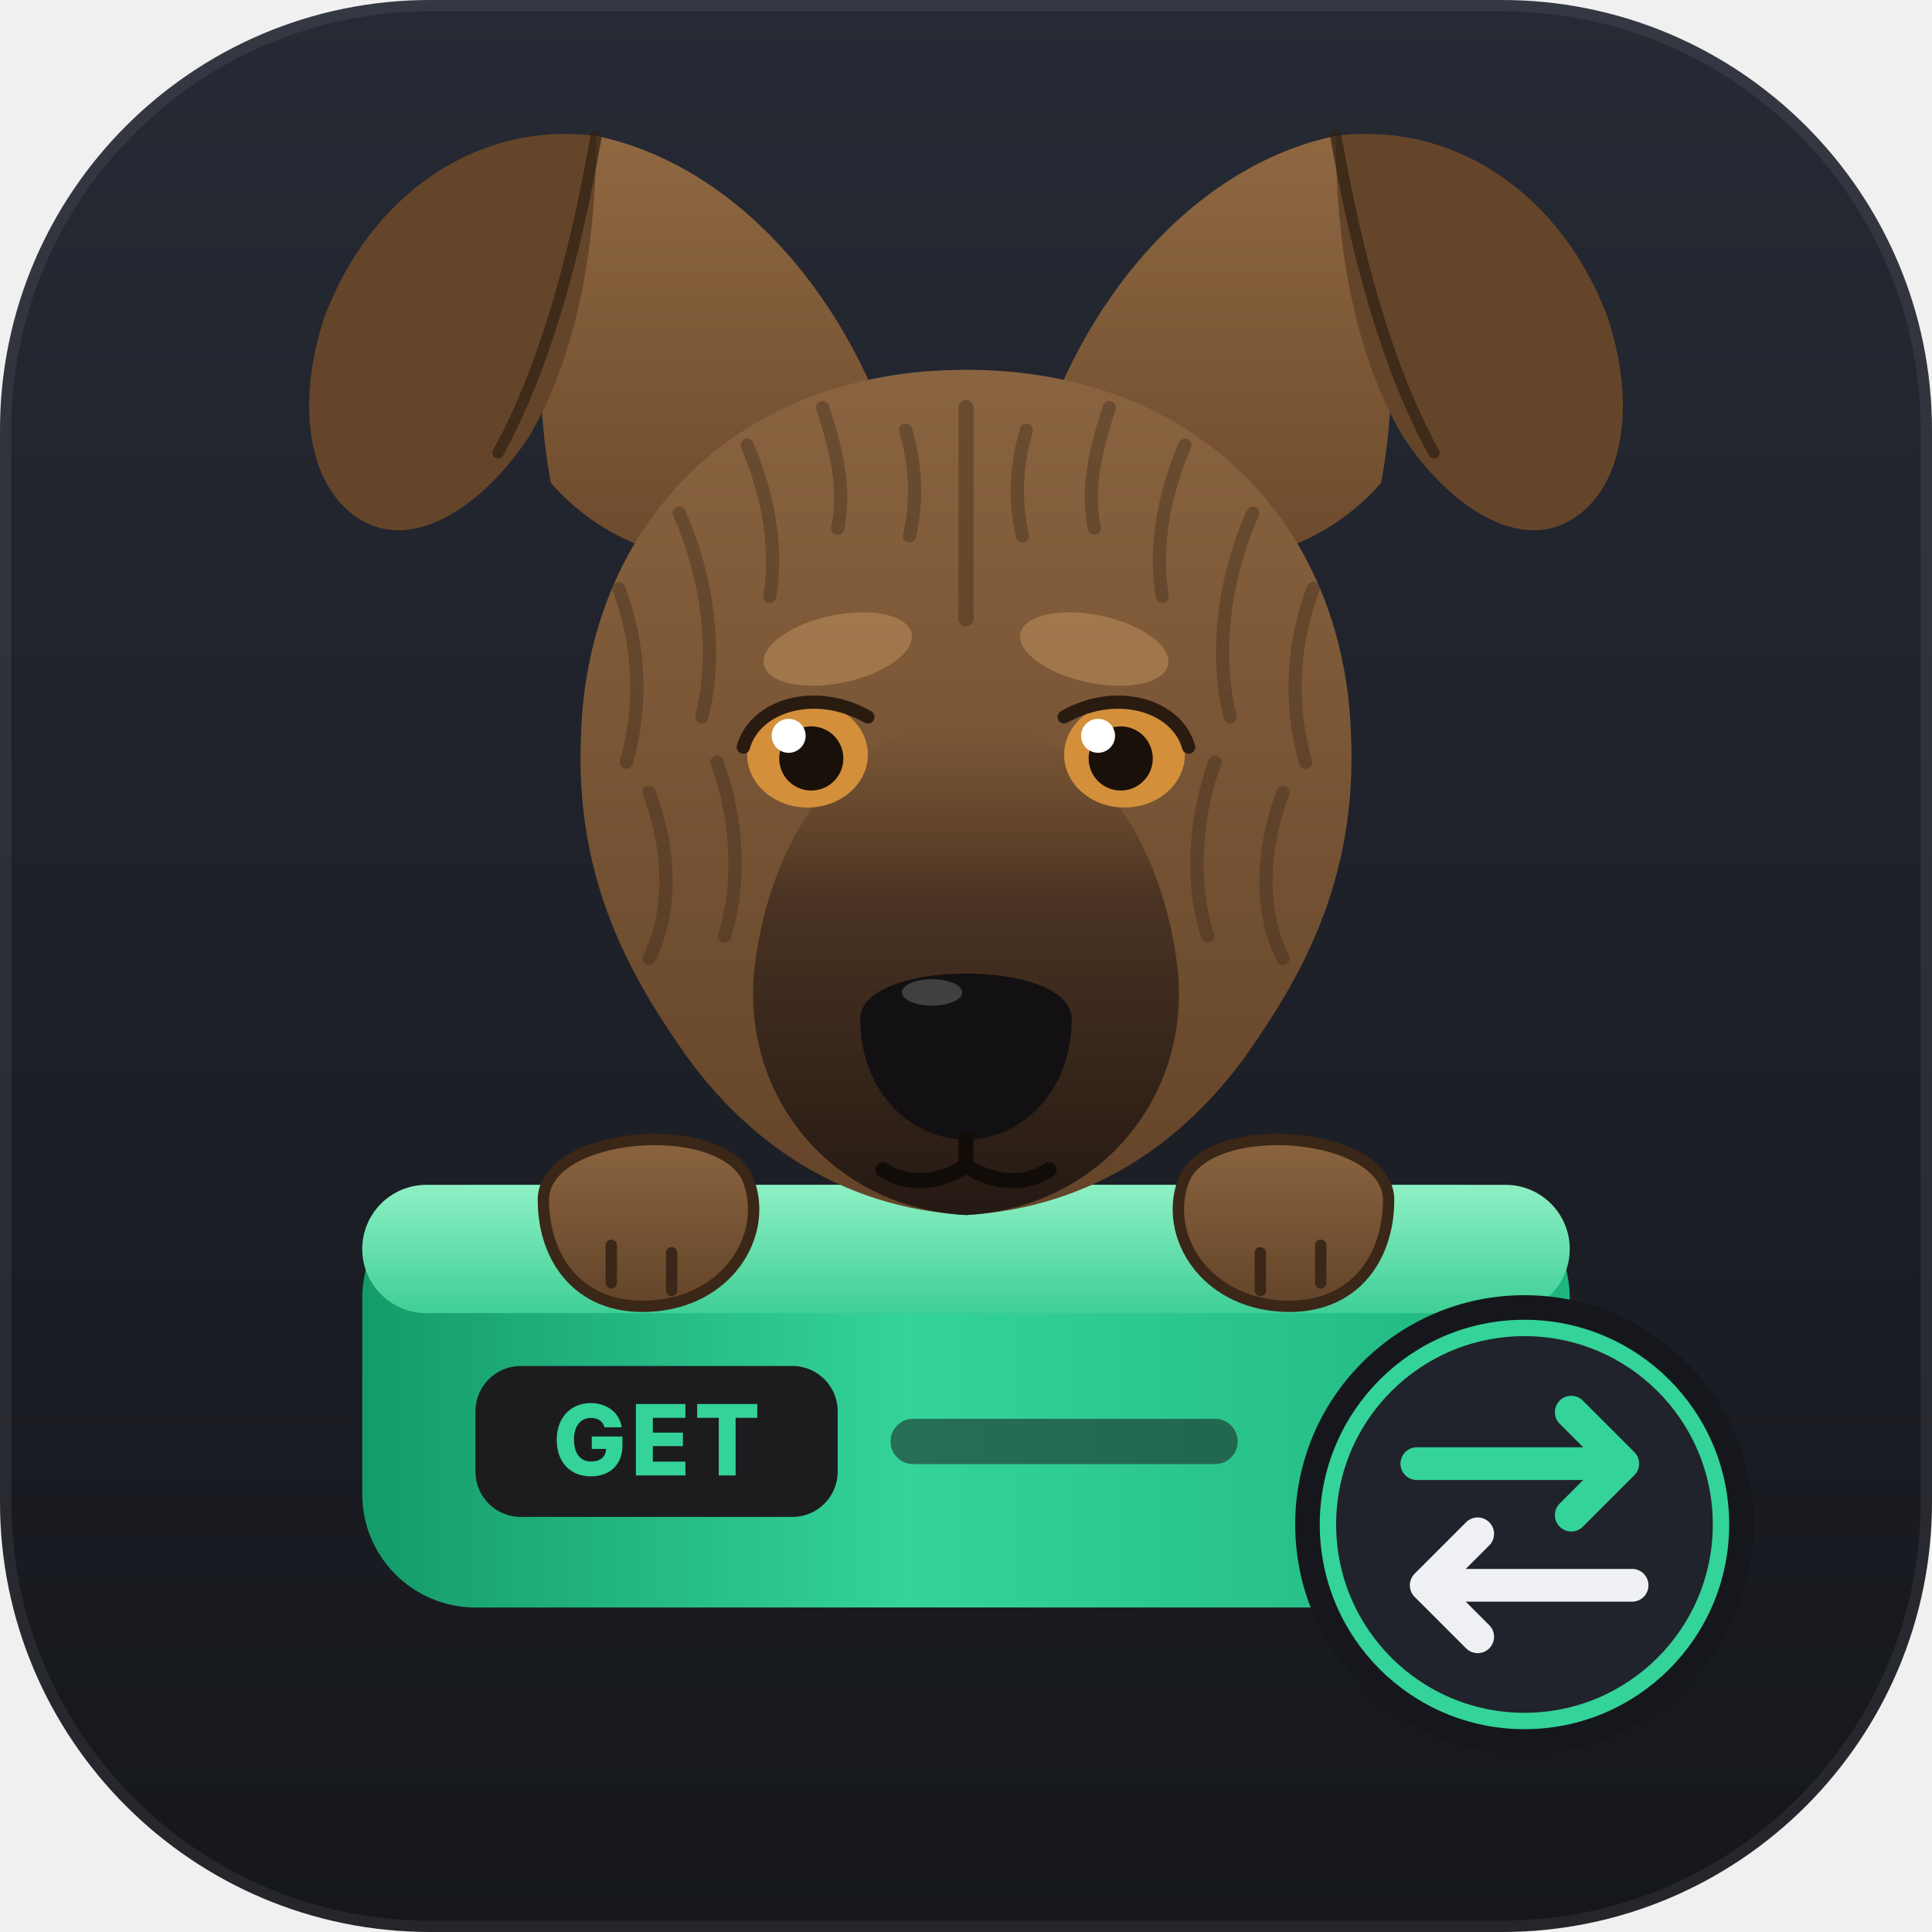
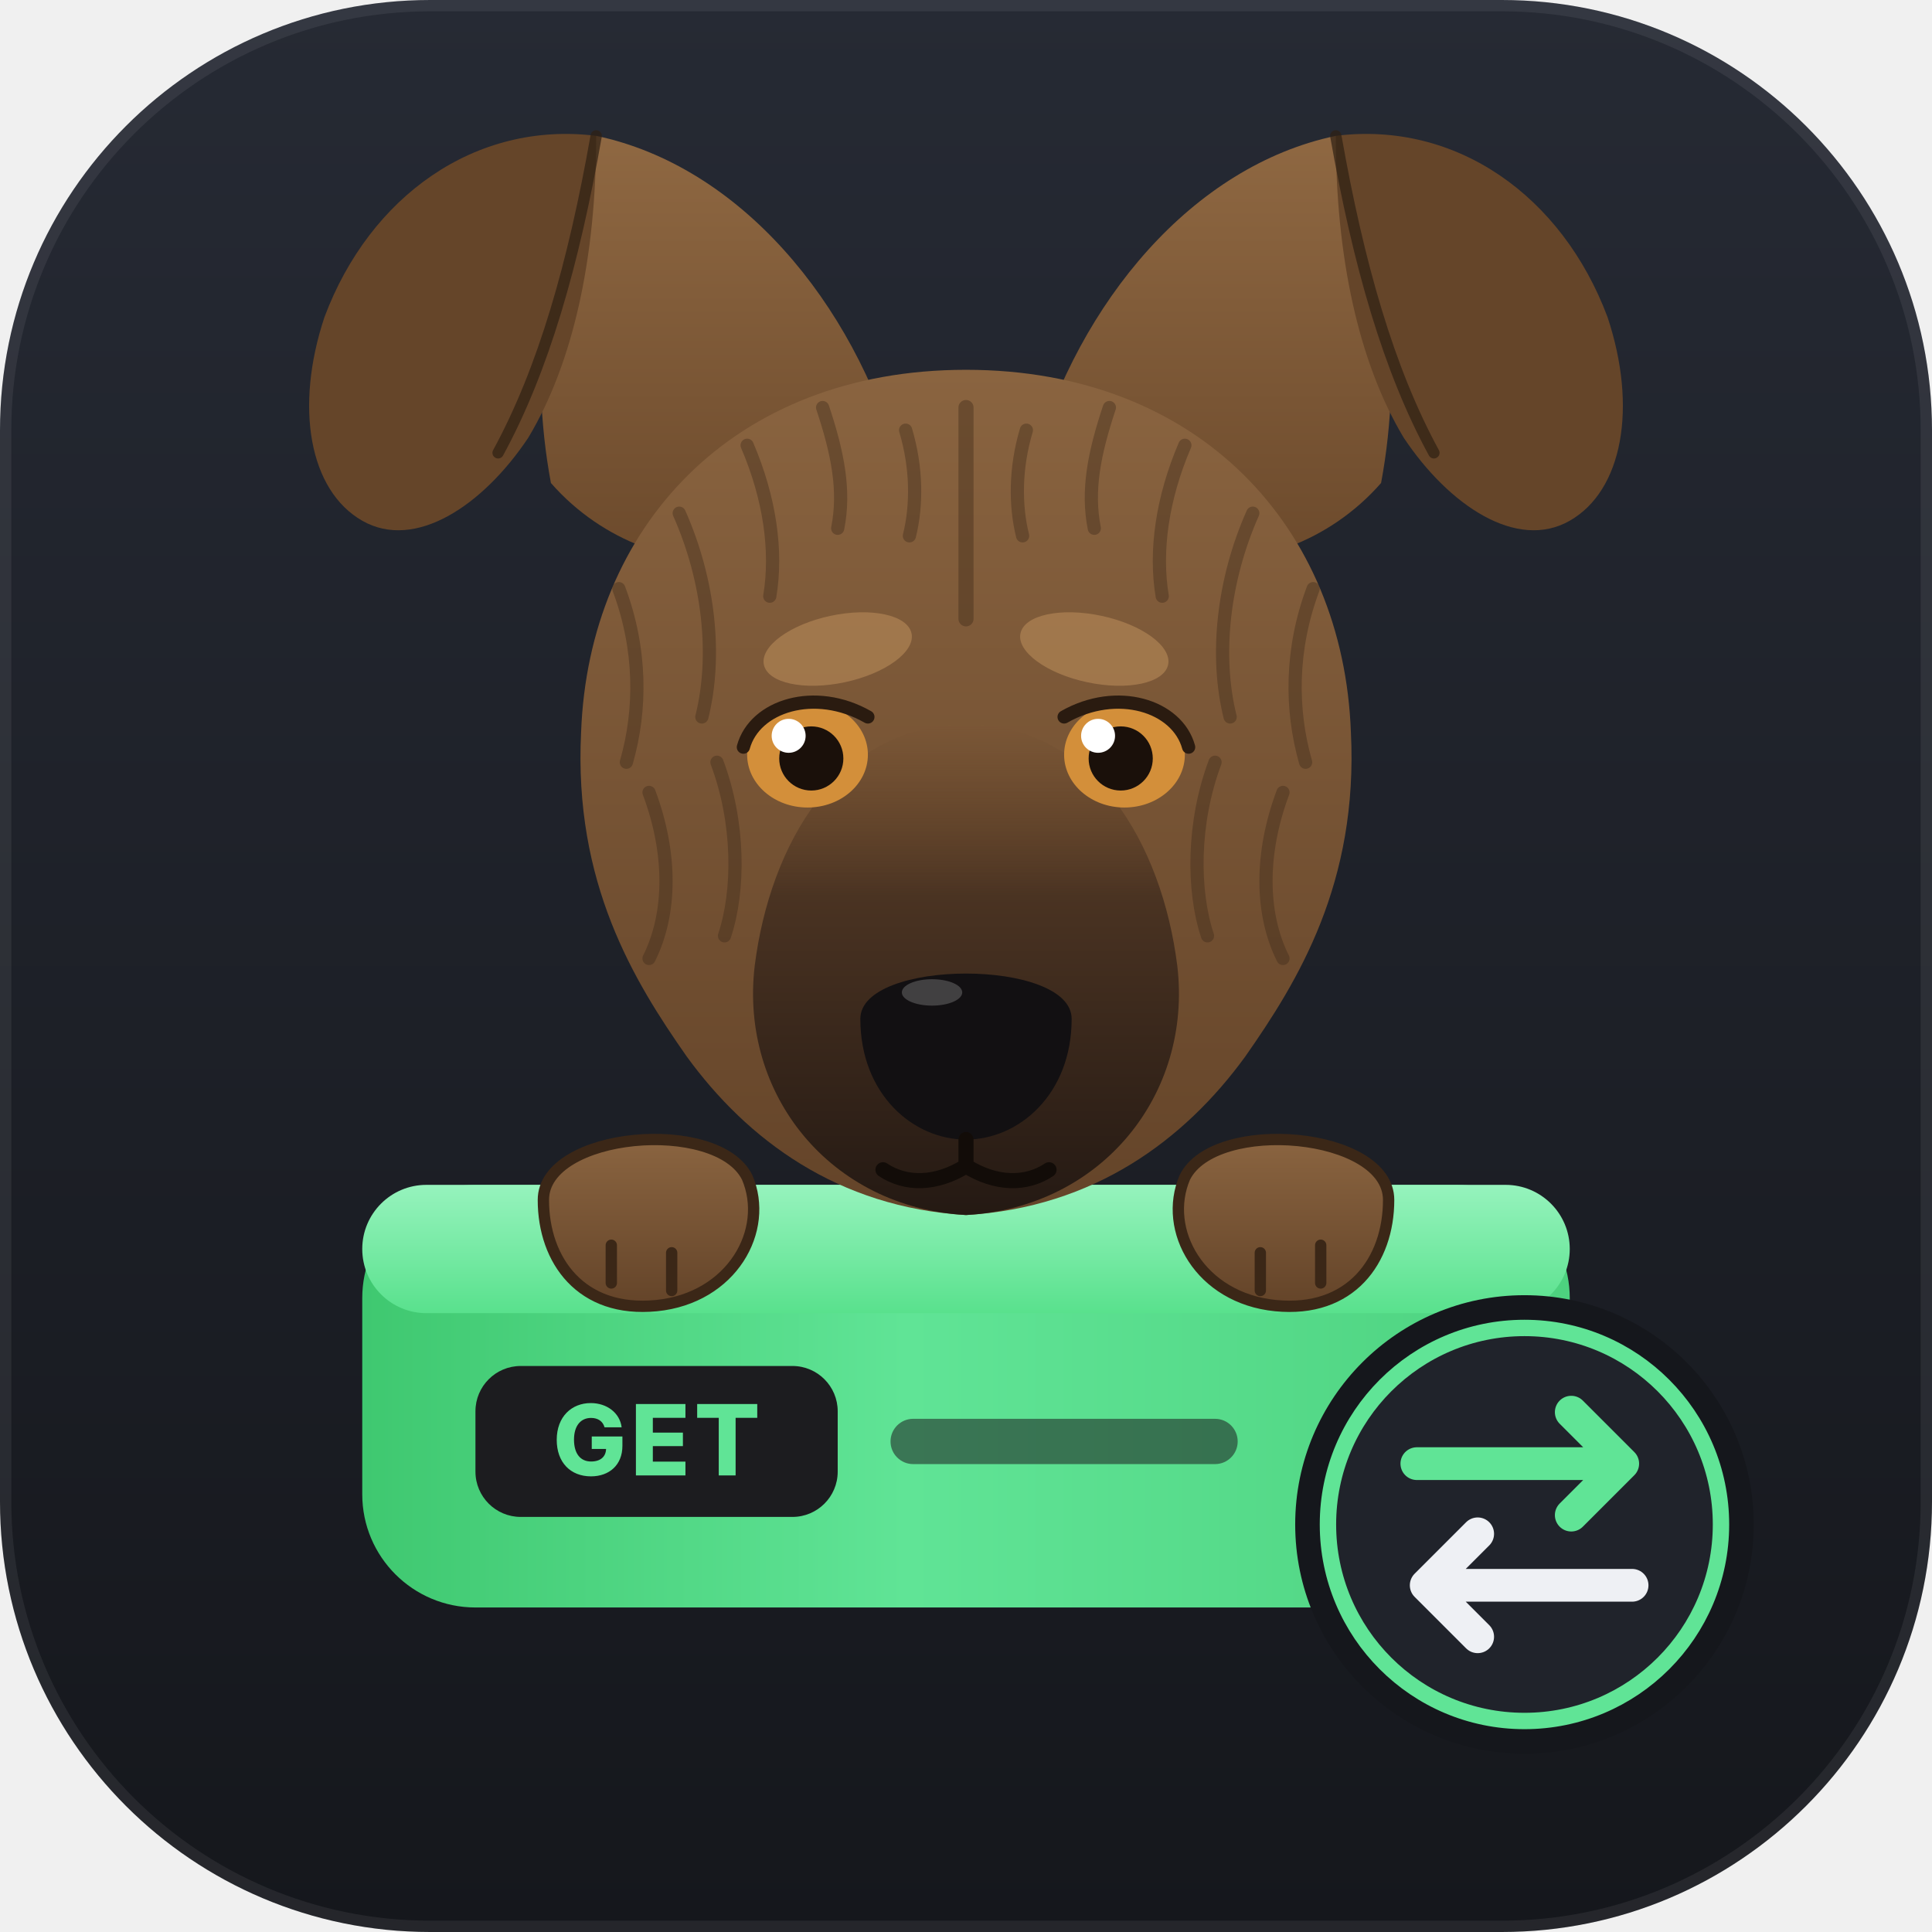
<svg xmlns="http://www.w3.org/2000/svg" viewBox="0 0 512 512" width="512" height="512">
  <defs>
    <linearGradient id="tile" x1="0" y1="0" x2="0" y2="1">
      <stop offset="0" stop-color="#262a34" />
      <stop offset="1" stop-color="#15171c" />
    </linearGradient>
    <linearGradient id="bar" x1="0" y1="0" x2="1" y2="0">
-       <stop offset="0" stop-color="#149b6a" />
-       <stop offset="0.45" stop-color="#34d399" />
-       <stop offset="1" stop-color="#1fb57f" />
+       <stop offset="0" stop-color="#3fc870" />
+       <stop offset="0.45" stop-color="#60e496" />
+       <stop offset="1" stop-color="#4dd27f" />
    </linearGradient>
    <linearGradient id="barTop" x1="0" y1="0" x2="0" y2="1">
-       <stop offset="0" stop-color="#8ef0c4" />
-       <stop offset="1" stop-color="#3fcf96" />
+       <stop offset="0" stop-color="#96f3bd" />
+       <stop offset="1" stop-color="#59e18d" />
    </linearGradient>
    <linearGradient id="coat" x1="0" y1="0" x2="0" y2="1">
      <stop offset="0" stop-color="#8a6440" />
      <stop offset="1" stop-color="#644429" />
    </linearGradient>
    <linearGradient id="muzzle" x1="0" y1="0" x2="0" y2="1">
      <stop offset="0" stop-color="#644429" stop-opacity="0" />
      <stop offset="0.35" stop-color="#4a3322" />
      <stop offset="1" stop-color="#241913" />
    </linearGradient>
    <linearGradient id="ear" x1="0" y1="0" x2="0" y2="1">
      <stop offset="0" stop-color="#8f6842" />
      <stop offset="1" stop-color="#6c4a2c" />
    </linearGradient>
    <clipPath id="head">
      <path d="M256 102 C318 102 356 144 358 198 C360 238 344 264 330 284 C314 306 290 324 256 326 C222 324 198 306 182 284 C168 264 152 238 154 198 C156 144 194 102 256 102 Z" />
    </clipPath>
  </defs>
  <rect x="0" y="0" width="512" height="512" rx="114" fill="url(#tile)" />
  <rect x="1.5" y="1.5" width="509" height="509" rx="112.5" fill="none" stroke="#ffffff" stroke-opacity="0.07" stroke-width="3" />
  <g transform="translate(0 -4)">
    <rect x="96" y="318" width="320" height="112" rx="30" fill="url(#bar)" />
    <rect x="96" y="318" width="320" height="34" rx="17" fill="url(#barTop)" />
    <rect x="126" y="366" width="96" height="40" rx="12" fill="#1c1c1f" />
-     <text x="174" y="395" text-anchor="middle" font-family="Inter, 'DejaVu Sans', Arial, sans-serif" font-weight="800" font-size="26" letter-spacing="1" fill="#34d399">GET</text>
+     <text x="174" y="395" text-anchor="middle" font-family="Inter, 'DejaVu Sans', Arial, sans-serif" font-weight="800" font-size="26" letter-spacing="1" fill="#60e496">GET</text>
    <rect x="236" y="380" width="92" height="12" rx="6" fill="#1c1c1f" fill-opacity="0.55" />
    <path d="M238 126 C226 84 196 48 158 40 C144 64 140 100 146 132 C160 148 180 154 194 152 C212 142 228 134 238 126 Z" fill="url(#ear)" />
    <path d="M158 40 C126 36 98 56 86 88 C78 112 82 134 96 142 C110 150 128 138 140 120 C152 100 158 72 158 40 Z" fill="#654529" />
    <path d="M158 40 C152 74 144 102 132 124" fill="none" stroke="#2e1f13" stroke-width="3" stroke-linecap="round" opacity="0.7" />
    <path d="M274 126 C286 84 316 48 354 40 C368 64 372 100 366 132 C352 148 332 154 318 152 C300 142 284 134 274 126 Z" fill="url(#ear)" />
    <path d="M354 40 C386 36 414 56 426 88 C434 112 430 134 416 142 C402 150 384 138 372 120 C360 100 354 72 354 40 Z" fill="#654529" />
    <path d="M354 40 C360 74 368 102 380 124" fill="none" stroke="#2e1f13" stroke-width="3" stroke-linecap="round" opacity="0.7" />
    <path d="M256 102 C318 102 356 144 358 198 C360 238 344 264 330 284 C314 306 290 324 256 326 C222 324 198 306 182 284 C168 264 152 238 154 198 C156 144 194 102 256 102 Z" fill="url(#coat)" />
    <g clip-path="url(#head)">
      <g fill="none" stroke="#3b2717" stroke-width="3.5" stroke-linecap="round" opacity="0.38">
        <path d="M164 160 C170 176 170 192 166 206" />
        <path d="M172 214 C178 230 178 246 172 258" />
        <path d="M180 140 C188 158 190 178 186 194" />
        <path d="M190 206 C196 222 196 240 192 252" />
        <path d="M198 122 C204 136 206 150 204 162" />
        <path d="M218 112 C222 124 224 134 222 144" />
        <path d="M348 160 C342 176 342 192 346 206" />
        <path d="M340 214 C334 230 334 246 340 258" />
        <path d="M332 140 C324 158 322 178 326 194" />
        <path d="M322 206 C316 222 316 240 320 252" />
        <path d="M314 122 C308 136 306 150 308 162" />
        <path d="M294 112 C290 124 288 134 290 144" />
        <path d="M240 118 C243 128 243 138 241 146" />
        <path d="M272 118 C269 128 269 138 271 146" />
      </g>
      <path d="M256 112 L256 168" stroke="#3b2717" stroke-width="4" stroke-linecap="round" opacity="0.4" />
      <ellipse cx="222" cy="176" rx="20" ry="9" fill="#b88a58" opacity="0.6" transform="rotate(-12 222 176)" />
      <ellipse cx="290" cy="176" rx="20" ry="9" fill="#b88a58" opacity="0.6" transform="rotate(12 290 176)" />
      <path d="M256 196 C290 196 308 228 312 260 C316 294 292 324 256 326 C220 324 196 294 200 260 C204 228 222 196 256 196 Z" fill="url(#muzzle)" />
    </g>
    <ellipse cx="214" cy="204" rx="16" ry="14" fill="#d38f3a" />
    <ellipse cx="298" cy="204" rx="16" ry="14" fill="#d38f3a" />
    <circle cx="215" cy="205" r="8.5" fill="#1a100a" />
    <circle cx="297" cy="205" r="8.5" fill="#1a100a" />
    <circle cx="209" cy="199" r="4.5" fill="#ffffff" />
    <circle cx="291" cy="199" r="4.5" fill="#ffffff" />
    <path d="M197 202 C200 191 216 186 230 194" fill="none" stroke="#2a1b10" stroke-width="3.5" stroke-linecap="round" />
    <path d="M315 202 C312 191 296 186 282 194" fill="none" stroke="#2a1b10" stroke-width="3.5" stroke-linecap="round" />
    <path d="M228 274 C228 258 284 258 284 274 C284 294 270 306 256 306 C242 306 228 294 228 274 Z" fill="#121012" />
    <ellipse cx="247" cy="267" rx="8" ry="3.5" fill="#ffffff" fill-opacity="0.2" />
    <path d="M256 306 v7 M256 313 c-8 5 -16 5 -22 1 M256 313 c8 5 16 5 22 1" fill="none" stroke="#120c08" stroke-width="4" stroke-linecap="round" />
    <g fill="url(#coat)" stroke="#3b2717" stroke-width="3">
      <path d="M144 322 C144 304 190 300 198 316 C204 330 194 348 174 350 C154 352 144 338 144 322 Z" />
      <path d="M368 322 C368 304 322 300 314 316 C308 330 318 348 338 350 C358 352 368 338 368 322 Z" />
    </g>
    <g stroke="#3b2717" stroke-width="3" stroke-linecap="round">
      <path d="M162 334 v10 M178 336 v10" />
      <path d="M350 334 v10 M334 336 v10" />
    </g>
  </g>
  <g transform="translate(404 404) scale(0.62) translate(-378 -378)">
    <circle cx="378" cy="378" r="98" fill="#15171c" />
-     <circle cx="378" cy="378" r="84" fill="#20232b" stroke="#34d399" stroke-width="7" />
+     <circle cx="378" cy="378" r="84" fill="#20232b" stroke="#60e496" stroke-width="7" />
    <g fill="none" stroke-width="14" stroke-linecap="round" stroke-linejoin="round">
-       <path d="M332 352 h86 M398 330 l22 22 l-22 22" stroke="#34d399" />
+       <path d="M332 352 h86 M398 330 l22 22 l-22 22" stroke="#60e496" />
      <path d="M424 404 h-86 M358 382 l-22 22 l22 22" stroke="#eef0f4" />
    </g>
  </g>
</svg>
